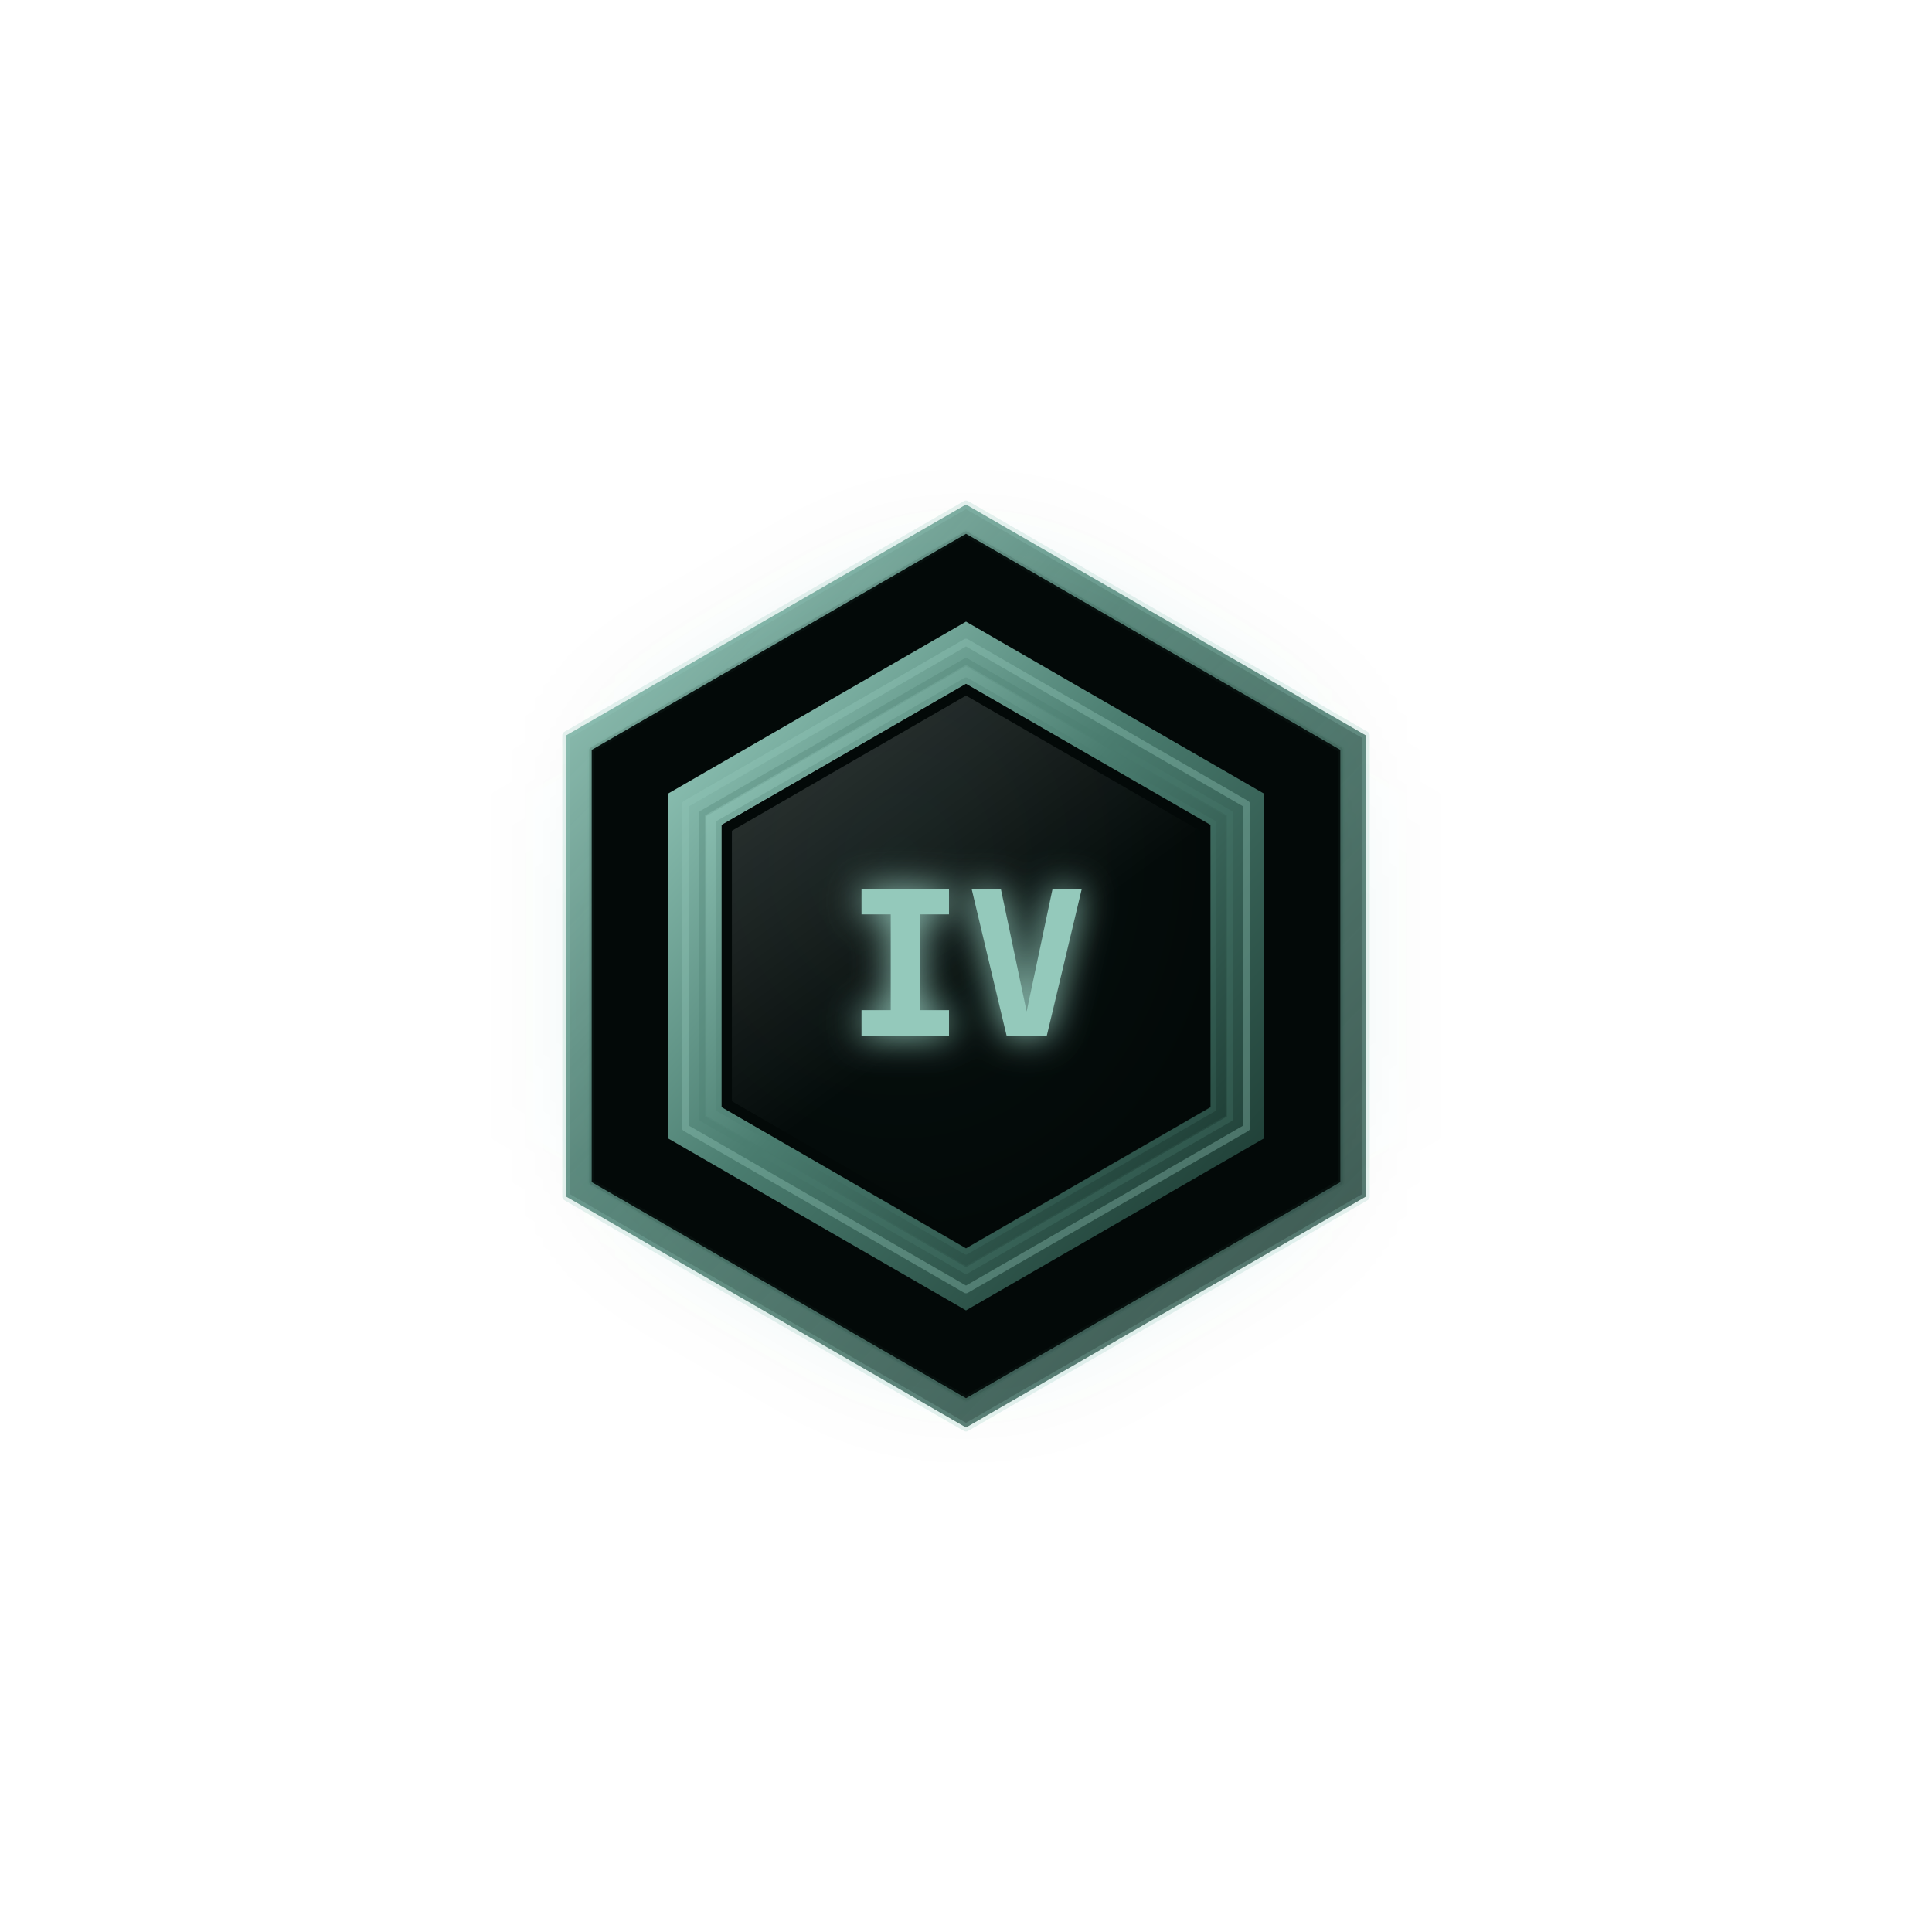
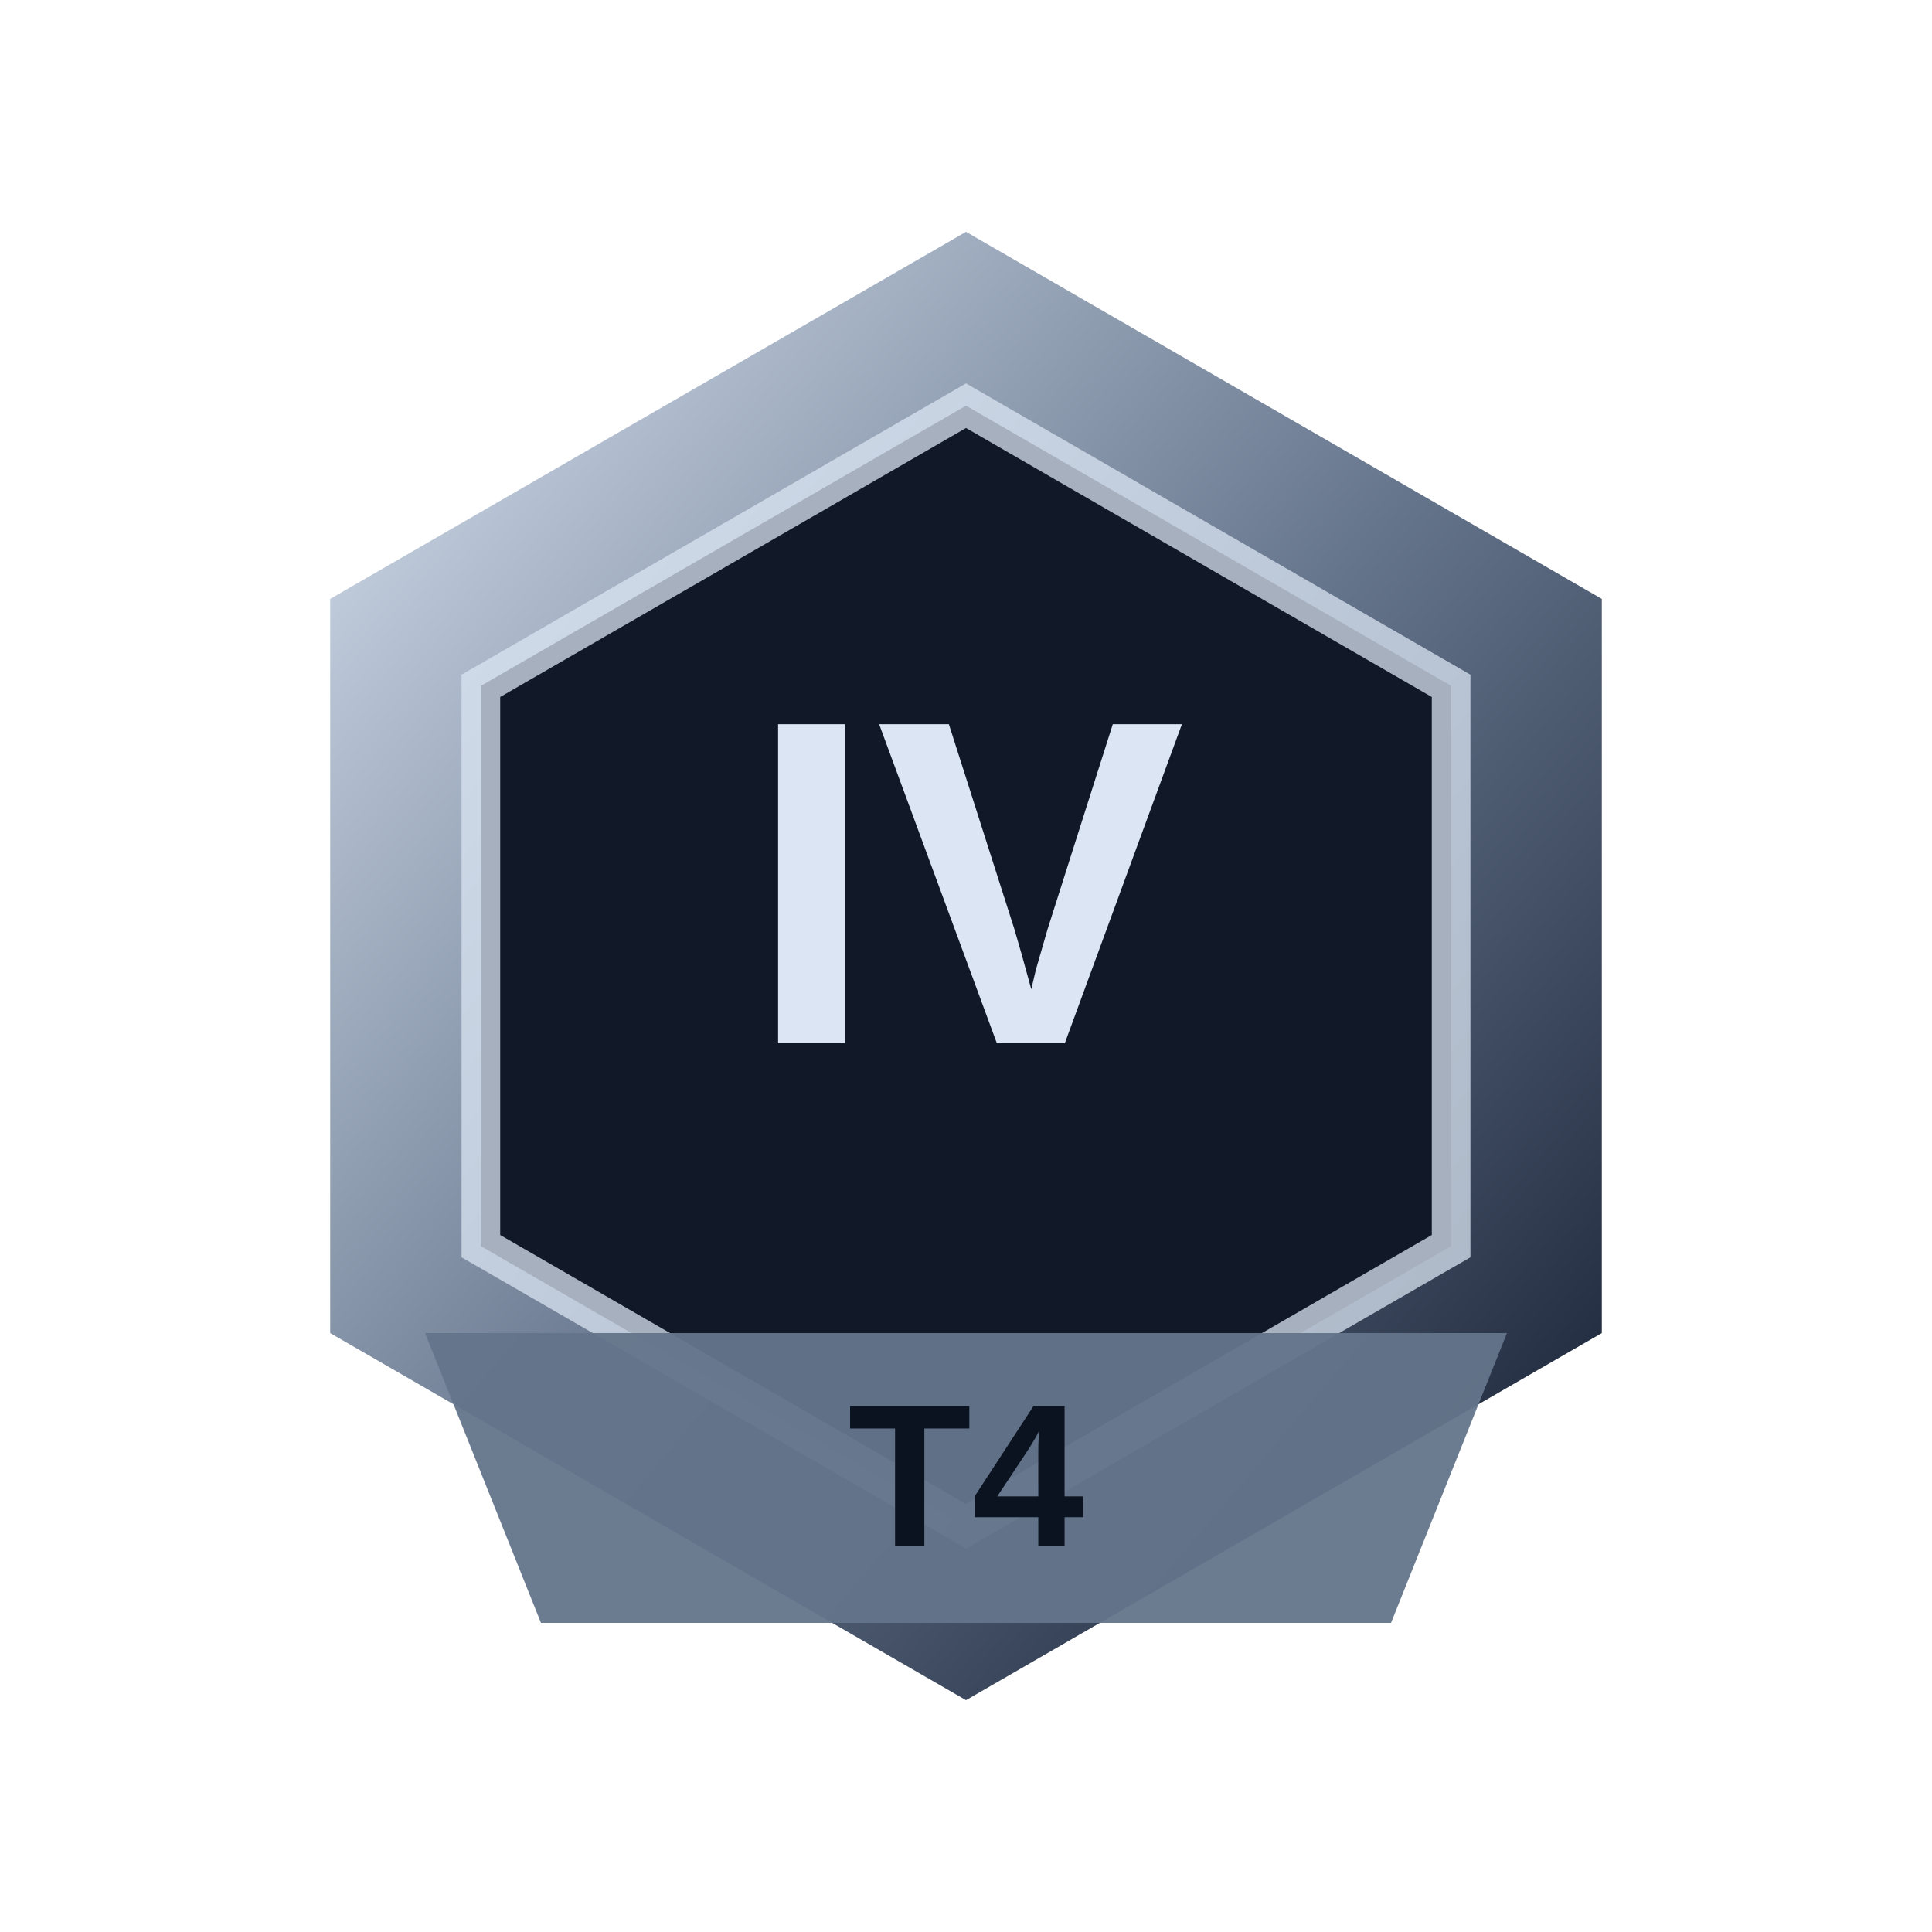
- <svg xmlns="http://www.w3.org/2000/svg" width="193.2" height="193.2" viewBox="-54.6 -54.6 193.2 193.2">
+ <svg xmlns="http://www.w3.org/2000/svg" width="100" height="100" viewBox="0 0 100 100">
  <defs>
-     <radialGradient id="bgl18t1" cx="36%" cy="30%" r="72%">
-       <stop offset="0%" stop-color="#071210" />
-       <stop offset="100%" stop-color="#030908" />
-     </radialGradient>
-     <linearGradient id="riml18t1" x1="5%" y1="5%" x2="95%" y2="95%">
-       <stop offset="0%" stop-color="#94c9bb" />
-       <stop offset="45%" stop-color="#4a7c6f" />
-       <stop offset="100%" stop-color="#1a3830" />
-     </linearGradient>
-     <linearGradient id="shl18t1" x1="18%" y1="0%" x2="82%" y2="100%">
-       <stop offset="0%" stop-color="white" stop-opacity="0.16" />
-       <stop offset="55%" stop-color="white" stop-opacity="0" />
-     </linearGradient>
-     <filter id="gll18t1" x="-30%" y="-30%" width="160%" height="160%">
-       <feGaussianBlur stdDeviation="1.8" result="b" />
-       <feMerge>
-         <feMergeNode in="b" />
-         <feMergeNode in="SourceGraphic" />
-       </feMerge>
-     </filter>
-     <filter id="halol18t1" x="-120%" y="-120%" width="440%" height="440%">
-       <feGaussianBlur stdDeviation="8" result="b" />
-       <feMerge>
-         <feMergeNode in="b" />
-         <feMergeNode in="SourceGraphic" />
-       </feMerge>
-     </filter>
-     <linearGradient id="pgl18t1_0" x1="5%" y1="0%" x2="95%" y2="100%">
-       <stop offset="0%" stop-color="#94c9bb" stop-opacity="0.95" />
-       <stop offset="38%" stop-color="#4a7c6f" stop-opacity="0.9" />
-       <stop offset="100%" stop-color="#1a3830" stop-opacity="0.85" />
-     </linearGradient>
-     <linearGradient id="pgl18t1_1" x1="5%" y1="0%" x2="95%" y2="100%">
-       <stop offset="0%" stop-color="#94c9bb" stop-opacity="0.95" />
-       <stop offset="38%" stop-color="#4a7c6f" stop-opacity="0.9" />
-       <stop offset="100%" stop-color="#1a3830" stop-opacity="0.85" />
-     </linearGradient>
-     <linearGradient id="pgl18t1_2" x1="5%" y1="0%" x2="95%" y2="100%">
-       <stop offset="0%" stop-color="#94c9bb" stop-opacity="0.95" />
-       <stop offset="38%" stop-color="#4a7c6f" stop-opacity="0.9" />
-       <stop offset="100%" stop-color="#1a3830" stop-opacity="0.85" />
-     </linearGradient>
-     <linearGradient id="pgl18t1_3" x1="5%" y1="0%" x2="95%" y2="100%">
-       <stop offset="0%" stop-color="#94c9bb" stop-opacity="0.95" />
-       <stop offset="38%" stop-color="#4a7c6f" stop-opacity="0.9" />
-       <stop offset="100%" stop-color="#1a3830" stop-opacity="0.85" />
+     <linearGradient id="g" x1="0" y1="0" x2="1" y2="1">
+       <stop offset="0%" stop-color="#dbe5f3" />
+       <stop offset="52%" stop-color="#64748b" />
+       <stop offset="100%" stop-color="#0f172a" />
    </linearGradient>
  </defs>
-   <path d="M71.83,24.78L71.83,59.22L42.00,76.44L12.17,59.22L12.17,24.78L42.00,7.56Z" fill="#4a7c6f" fill-opacity="0.35" filter="url(#halol18t1)" />
-   <path d="M74.36,23.32L74.36,60.68L42.00,79.37L9.64,60.68L9.64,23.32L42.00,4.63Z" fill="url(#pgl18t1_0)" />
-   <path d="M71.83,24.78L71.83,59.22L42.00,76.44L12.17,59.22L12.17,24.78L42.00,7.56Z" fill="#030908" />
-   <path d="M74.36,23.32L74.36,60.68L42.00,79.37L9.64,60.68L9.64,23.32L42.00,4.63Z" fill="none" stroke="#94c9bb" stroke-width="0.8" stroke-opacity="0.48" stroke-linejoin="round" />
-   <path d="M71.83,24.78L71.83,59.22L42.00,76.44L12.17,59.22L12.17,24.78L42.00,7.56Z" fill="none" stroke="#1a3830" stroke-width="0.5" stroke-opacity="0.28" stroke-linejoin="round" />
-   <path d="M76.90,21.85L76.90,62.15L42.00,82.29L7.10,62.15L7.10,21.85L42.00,1.71Z" fill="url(#pgl18t1_1)" />
-   <path d="M74.36,23.32L74.36,60.68L42.00,79.37L9.64,60.68L9.64,23.32L42.00,4.63Z" fill="#030908" />
-   <path d="M76.90,21.85L76.90,62.15L42.00,82.29L7.10,62.15L7.10,21.85L42.00,1.71Z" fill="none" stroke="#94c9bb" stroke-width="0.8" stroke-opacity="0.4" stroke-linejoin="round" />
-   <path d="M74.36,23.32L74.36,60.68L42.00,79.37L9.64,60.68L9.64,23.32L42.00,4.63Z" fill="none" stroke="#1a3830" stroke-width="0.5" stroke-opacity="0.24" stroke-linejoin="round" />
-   <path d="M79.43,20.39L79.43,63.61L42.00,85.22L4.57,63.61L4.57,20.39L42.00,-1.22Z" fill="url(#pgl18t1_2)" />
-   <path d="M76.90,21.85L76.90,62.15L42.00,82.29L7.10,62.15L7.10,21.85L42.00,1.71Z" fill="#030908" />
-   <path d="M79.43,20.39L79.43,63.61L42.00,85.22L4.57,63.61L4.57,20.39L42.00,-1.22Z" fill="none" stroke="#94c9bb" stroke-width="0.8" stroke-opacity="0.32" stroke-linejoin="round" />
-   <path d="M76.90,21.85L76.90,62.15L42.00,82.29L7.10,62.15L7.10,21.85L42.00,1.71Z" fill="none" stroke="#1a3830" stroke-width="0.5" stroke-opacity="0.2" stroke-linejoin="round" />
-   <path d="M81.97,18.93L81.97,65.07L42.00,88.15L2.03,65.07L2.03,18.93L42.00,-4.15Z" fill="url(#pgl18t1_3)" />
-   <path d="M79.43,20.39L79.43,63.61L42.00,85.22L4.57,63.61L4.57,20.39L42.00,-1.22Z" fill="#030908" />
-   <path d="M81.97,18.93L81.97,65.07L42.00,88.15L2.03,65.07L2.03,18.93L42.00,-4.15Z" fill="none" stroke="#94c9bb" stroke-width="0.8" stroke-opacity="0.24" stroke-linejoin="round" />
-   <path d="M79.43,20.39L79.43,63.61L42.00,85.22L4.57,63.61L4.57,20.39L42.00,-1.22Z" fill="none" stroke="#1a3830" stroke-width="0.5" stroke-opacity="0.16" stroke-linejoin="round" />
-   <path d="M71.83,24.78L71.83,59.22L42.00,76.44L12.17,59.22L12.17,24.78L42.00,7.56Z" fill="url(#riml18t1)" />
-   <path d="M67.20,27.45L67.20,56.55L42.00,71.10L16.80,56.55L16.80,27.45L42.00,12.90Z" fill="#030908" />
-   <path d="M67.20,27.45L67.20,56.55L42.00,71.10L16.80,56.55L16.80,27.45L42.00,12.90Z" fill="none" stroke="url(#riml18t1)" stroke-width="1.512" />
-   <path d="M65.41,28.48L65.41,55.52L42.00,69.04L18.59,55.52L18.59,28.48L42.00,14.96Z" fill="url(#bgl18t1)" />
-   <path d="M65.41,28.48L65.41,55.52L42.00,69.04L18.59,55.52L18.59,28.48L42.00,14.96Z" fill="url(#shl18t1)" />
-   <path d="M70.04,25.81L70.04,58.19L42.00,74.37L13.96,58.19L13.96,25.81L42.00,9.63Z" fill="none" stroke="#94c9bb" stroke-width="0.72" stroke-opacity="0.36" stroke-linejoin="round" />
-   <path d="M68.40,26.76L68.40,57.24L42.00,72.48L15.60,57.24L15.60,26.76L42.00,11.52Z" fill="none" stroke="#4a7c6f" stroke-width="0.63" stroke-opacity="0.3" stroke-linejoin="round" />
-   <path d="M66.76,27.71L66.76,56.29L42.00,70.59L17.24,56.29L17.24,27.71L42.00,13.41Z" fill="none" stroke="#4a7c6f" stroke-width="0.54" stroke-opacity="0.24" stroke-linejoin="round" />
-   <text x="42" y="42" text-anchor="middle" dominant-baseline="central" font-family="Orbitron,monospace" font-weight="900" font-size="20.16" fill="#94c9bb" filter="url(#gll18t1)">IV</text>
+   <path d="M 82.91 31.00 L 82.91 69.00 L 50.00 88.00 L 17.09 69.00 L 17.09 31.00 L 50.00 12.00 Z" fill="url(#g)" />
+   <path d="M 75.11 35.50 L 75.11 64.50 L 50.00 79.00 L 24.89 64.50 L 24.89 35.50 L 50.00 21.00 Z" fill="#111827" />
+   <path d="M 75.11 35.50 L 75.11 64.50 L 50.00 79.00 L 24.89 64.50 L 24.89 35.50 L 50.00 21.00 Z" fill="none" stroke="#dbe5f3" stroke-width="2" opacity="0.74" />
+   <text x="50" y="54" text-anchor="middle" font-family="Arial, Helvetica, sans-serif" font-size="24" font-weight="700" fill="#dbe5f3">IV</text>
+   <path d="M22 69 L78 69 L72 84 L28 84 Z" fill="#64748b" opacity="0.95" />
+   <text x="50" y="80" text-anchor="middle" font-family="Arial, Helvetica, sans-serif" font-size="10.5" font-weight="700" fill="#0b1220">T4</text>
</svg>
